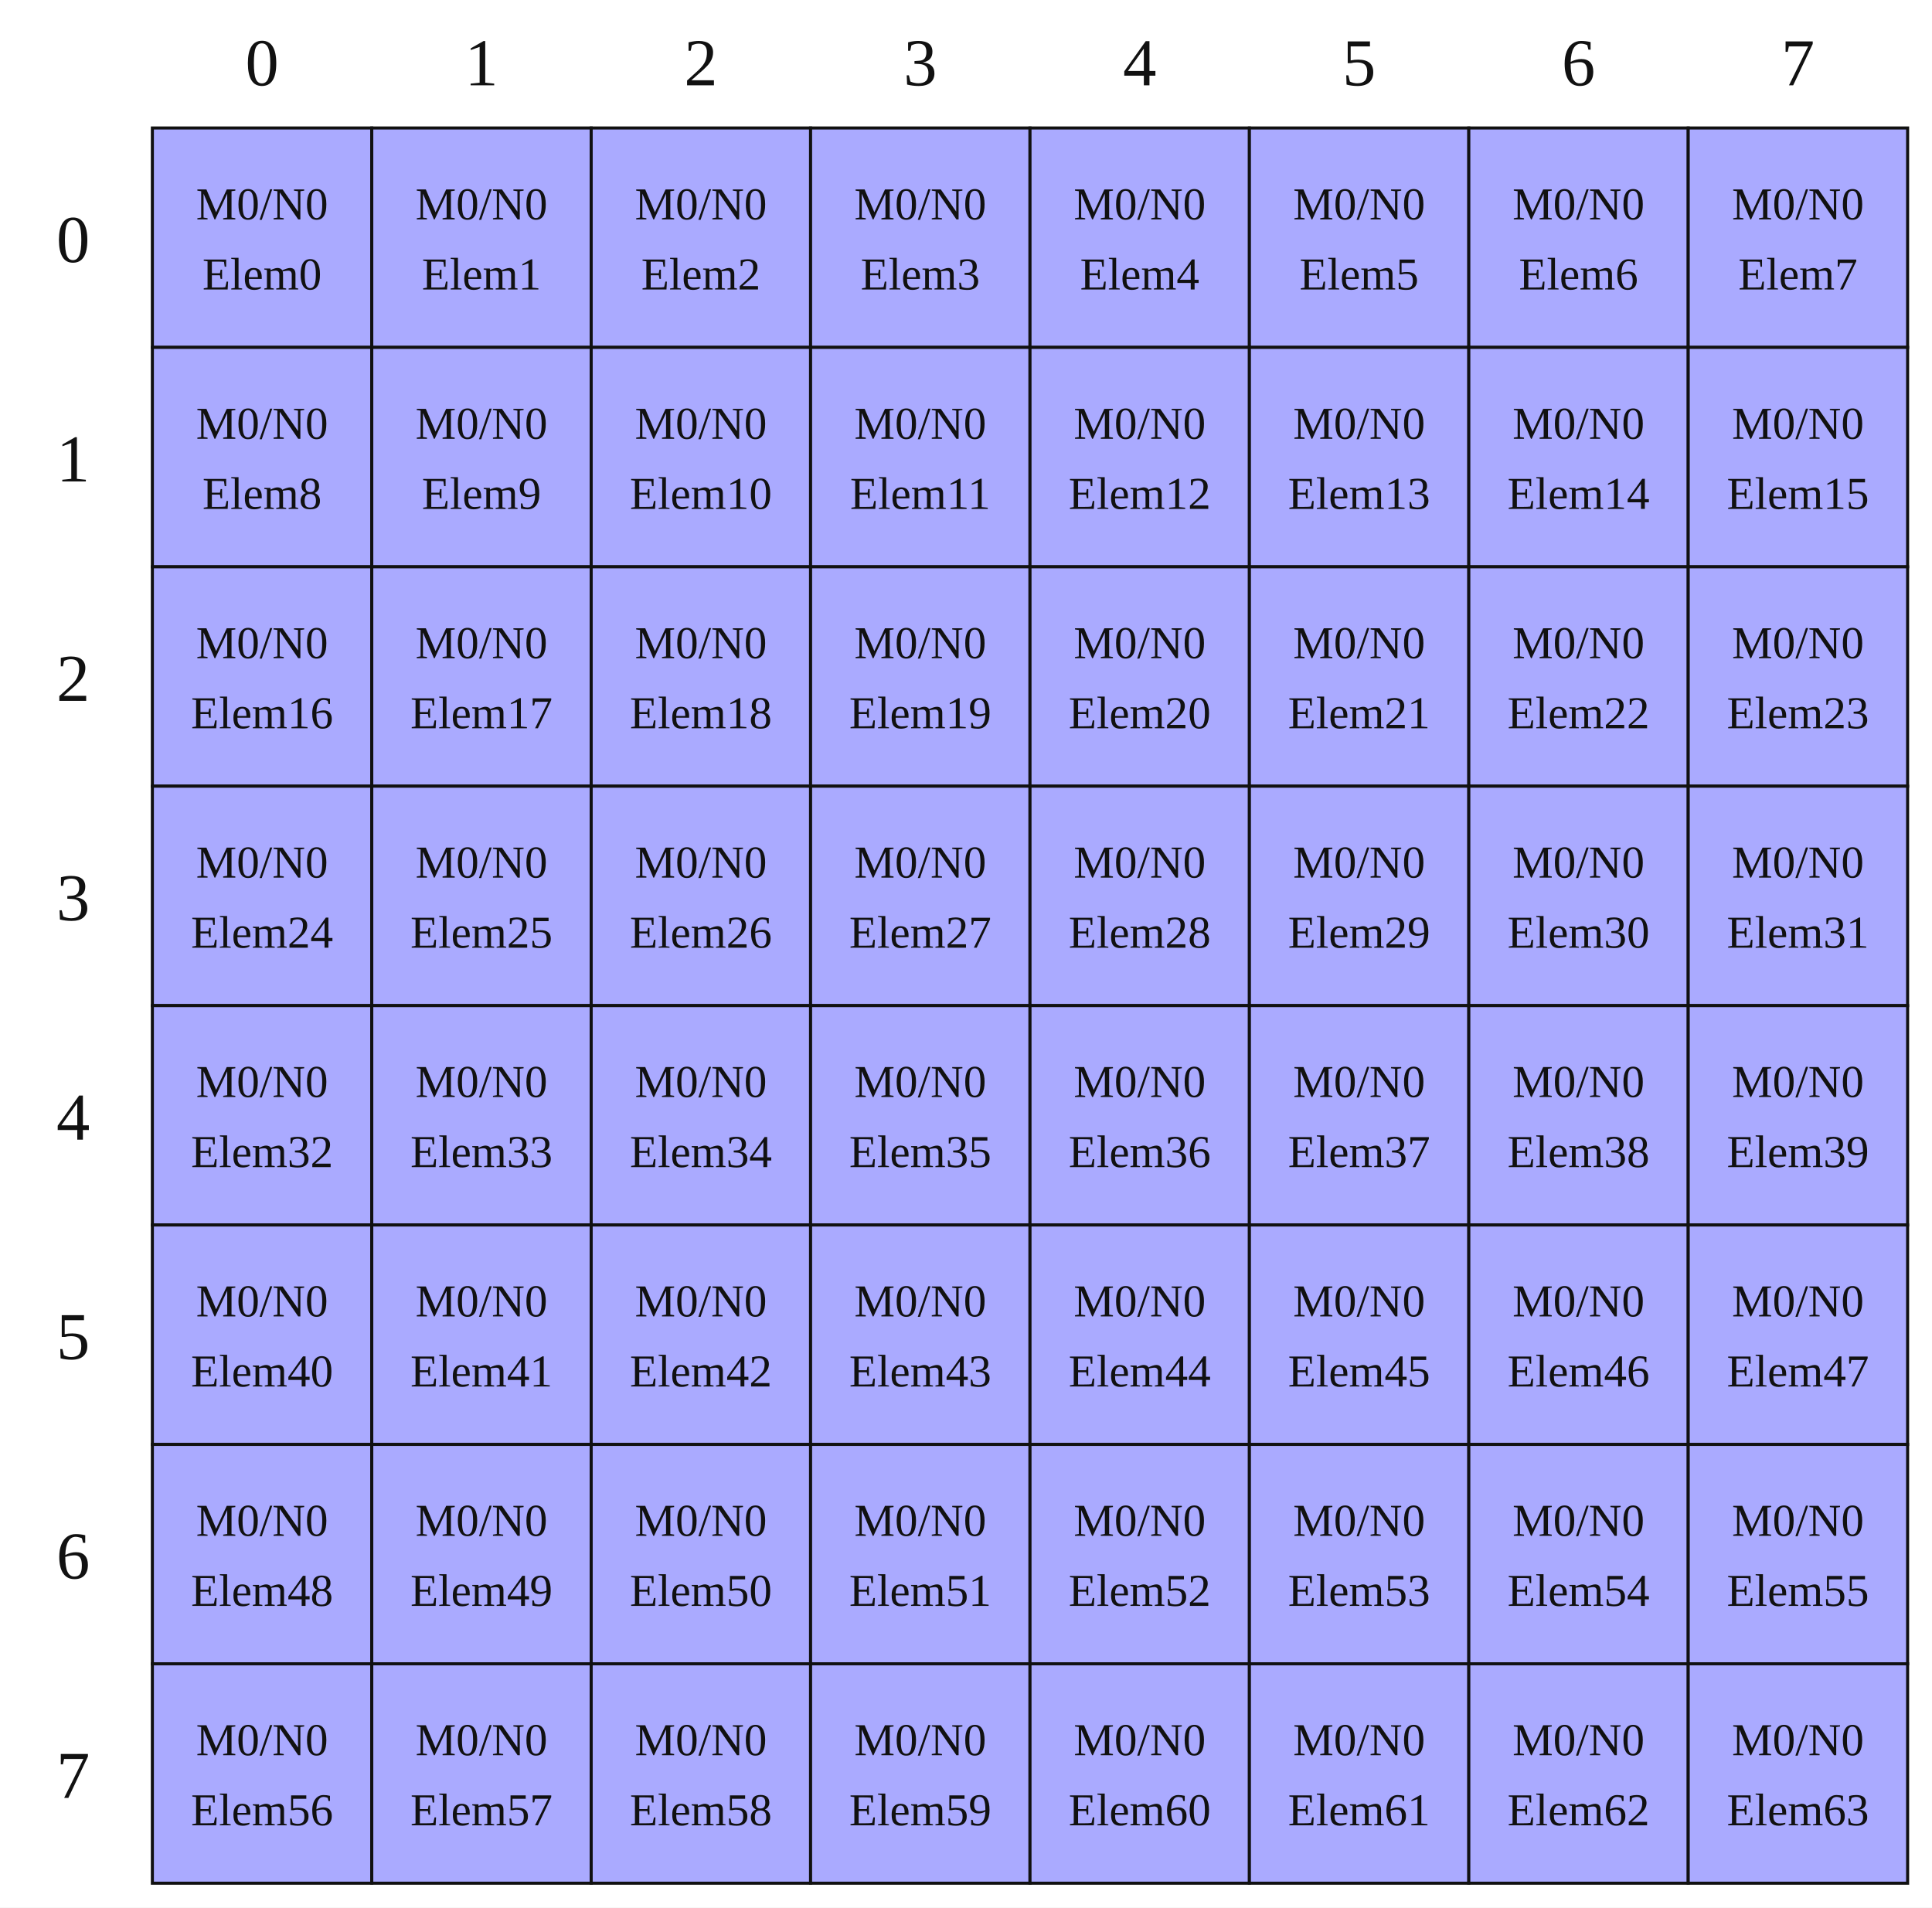
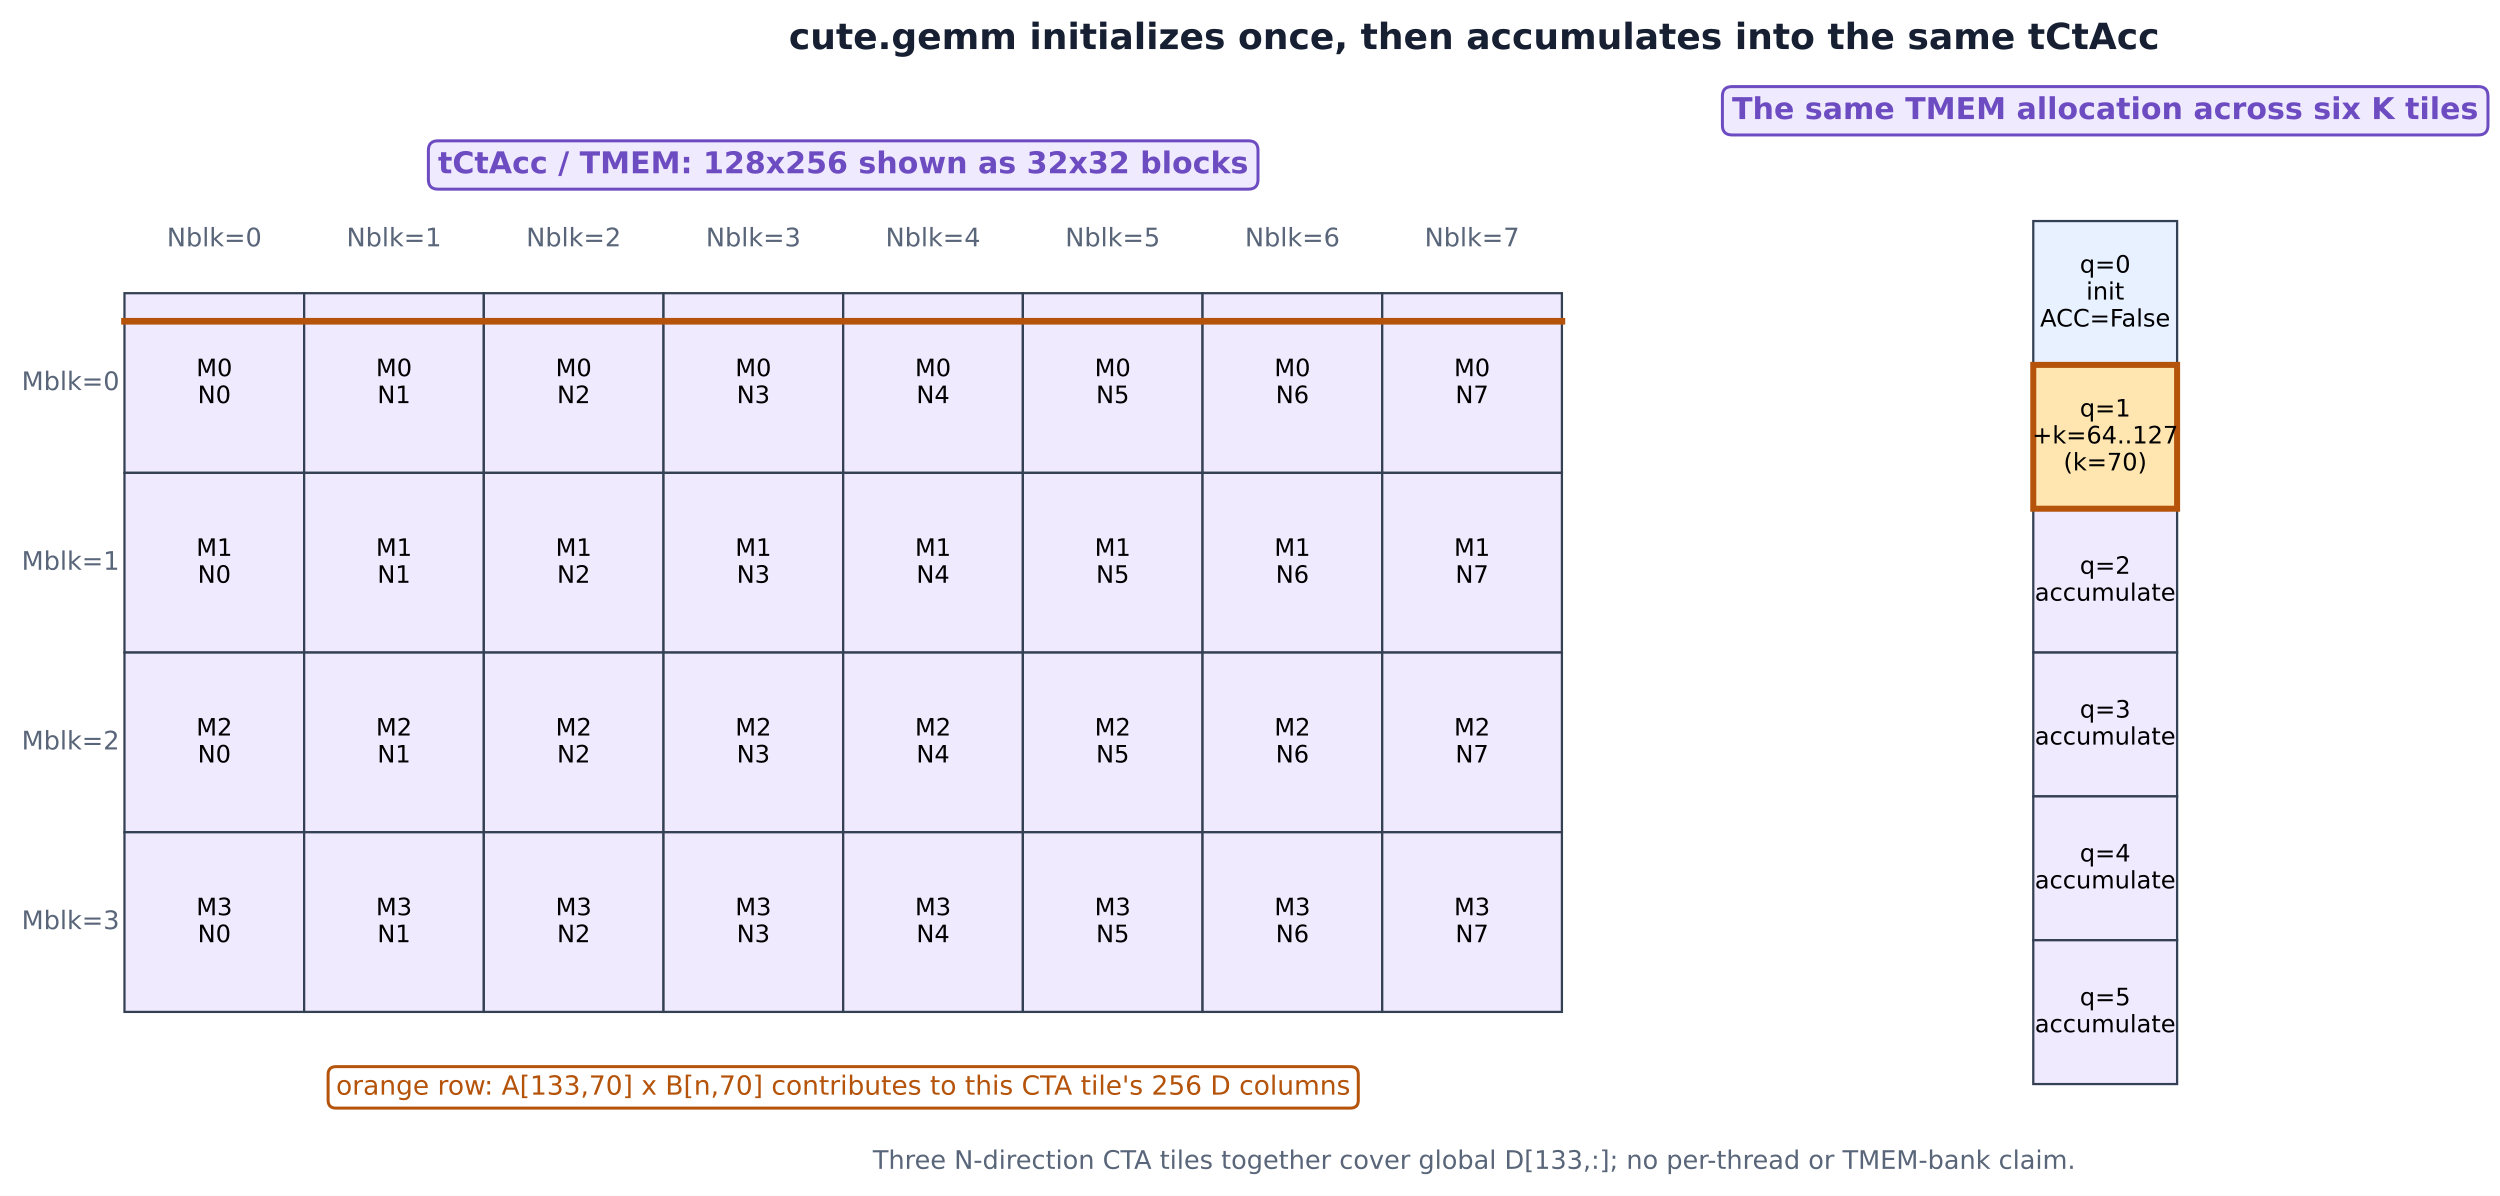
- <svg xmlns="http://www.w3.org/2000/svg" width="634" height="626" viewBox="0 0 634 626" role="img">
-   <style>
- text{font-family:'Times New Roman','Noto Serif CJK SC',serif;fill:#111111}
- .axis{font-size:22px}.cell{font-size:15px}
- </style>
-   <rect width="634" height="626" fill="#ffffff" />
-   <text x="86.0" y="28" class="axis" text-anchor="middle">0</text>
-   <text x="158.0" y="28" class="axis" text-anchor="middle">1</text>
-   <text x="230.0" y="28" class="axis" text-anchor="middle">2</text>
-   <text x="302.0" y="28" class="axis" text-anchor="middle">3</text>
-   <text x="374.0" y="28" class="axis" text-anchor="middle">4</text>
-   <text x="446.0" y="28" class="axis" text-anchor="middle">5</text>
-   <text x="518.0" y="28" class="axis" text-anchor="middle">6</text>
-   <text x="590.0" y="28" class="axis" text-anchor="middle">7</text>
-   <text x="24" y="86.0" class="axis" text-anchor="middle">0</text>
-   <text x="24" y="158.0" class="axis" text-anchor="middle">1</text>
-   <text x="24" y="230.0" class="axis" text-anchor="middle">2</text>
-   <text x="24" y="302.0" class="axis" text-anchor="middle">3</text>
-   <text x="24" y="374.0" class="axis" text-anchor="middle">4</text>
-   <text x="24" y="446.0" class="axis" text-anchor="middle">5</text>
-   <text x="24" y="518.0" class="axis" text-anchor="middle">6</text>
-   <text x="24" y="590.0" class="axis" text-anchor="middle">7</text>
-   <rect x="50" y="42" width="72" height="72" fill="#aaaaff" stroke="#111111" stroke-width="1" />
-   <text x="86.0" y="72" class="cell" text-anchor="middle">M0/N0</text>
-   <text x="86.0" y="95" class="cell" text-anchor="middle">Elem0</text>
-   <rect x="122" y="42" width="72" height="72" fill="#aaaaff" stroke="#111111" stroke-width="1" />
-   <text x="158.0" y="72" class="cell" text-anchor="middle">M0/N0</text>
-   <text x="158.0" y="95" class="cell" text-anchor="middle">Elem1</text>
-   <rect x="194" y="42" width="72" height="72" fill="#aaaaff" stroke="#111111" stroke-width="1" />
-   <text x="230.0" y="72" class="cell" text-anchor="middle">M0/N0</text>
-   <text x="230.0" y="95" class="cell" text-anchor="middle">Elem2</text>
-   <rect x="266" y="42" width="72" height="72" fill="#aaaaff" stroke="#111111" stroke-width="1" />
-   <text x="302.0" y="72" class="cell" text-anchor="middle">M0/N0</text>
-   <text x="302.0" y="95" class="cell" text-anchor="middle">Elem3</text>
-   <rect x="338" y="42" width="72" height="72" fill="#aaaaff" stroke="#111111" stroke-width="1" />
-   <text x="374.0" y="72" class="cell" text-anchor="middle">M0/N0</text>
-   <text x="374.0" y="95" class="cell" text-anchor="middle">Elem4</text>
-   <rect x="410" y="42" width="72" height="72" fill="#aaaaff" stroke="#111111" stroke-width="1" />
-   <text x="446.0" y="72" class="cell" text-anchor="middle">M0/N0</text>
-   <text x="446.0" y="95" class="cell" text-anchor="middle">Elem5</text>
-   <rect x="482" y="42" width="72" height="72" fill="#aaaaff" stroke="#111111" stroke-width="1" />
-   <text x="518.0" y="72" class="cell" text-anchor="middle">M0/N0</text>
-   <text x="518.0" y="95" class="cell" text-anchor="middle">Elem6</text>
-   <rect x="554" y="42" width="72" height="72" fill="#aaaaff" stroke="#111111" stroke-width="1" />
-   <text x="590.0" y="72" class="cell" text-anchor="middle">M0/N0</text>
-   <text x="590.0" y="95" class="cell" text-anchor="middle">Elem7</text>
-   <rect x="50" y="114" width="72" height="72" fill="#aaaaff" stroke="#111111" stroke-width="1" />
-   <text x="86.0" y="144" class="cell" text-anchor="middle">M0/N0</text>
-   <text x="86.0" y="167" class="cell" text-anchor="middle">Elem8</text>
-   <rect x="122" y="114" width="72" height="72" fill="#aaaaff" stroke="#111111" stroke-width="1" />
-   <text x="158.0" y="144" class="cell" text-anchor="middle">M0/N0</text>
-   <text x="158.0" y="167" class="cell" text-anchor="middle">Elem9</text>
-   <rect x="194" y="114" width="72" height="72" fill="#aaaaff" stroke="#111111" stroke-width="1" />
-   <text x="230.0" y="144" class="cell" text-anchor="middle">M0/N0</text>
-   <text x="230.0" y="167" class="cell" text-anchor="middle">Elem10</text>
-   <rect x="266" y="114" width="72" height="72" fill="#aaaaff" stroke="#111111" stroke-width="1" />
-   <text x="302.0" y="144" class="cell" text-anchor="middle">M0/N0</text>
-   <text x="302.0" y="167" class="cell" text-anchor="middle">Elem11</text>
-   <rect x="338" y="114" width="72" height="72" fill="#aaaaff" stroke="#111111" stroke-width="1" />
-   <text x="374.0" y="144" class="cell" text-anchor="middle">M0/N0</text>
-   <text x="374.0" y="167" class="cell" text-anchor="middle">Elem12</text>
-   <rect x="410" y="114" width="72" height="72" fill="#aaaaff" stroke="#111111" stroke-width="1" />
-   <text x="446.0" y="144" class="cell" text-anchor="middle">M0/N0</text>
-   <text x="446.0" y="167" class="cell" text-anchor="middle">Elem13</text>
-   <rect x="482" y="114" width="72" height="72" fill="#aaaaff" stroke="#111111" stroke-width="1" />
-   <text x="518.0" y="144" class="cell" text-anchor="middle">M0/N0</text>
-   <text x="518.0" y="167" class="cell" text-anchor="middle">Elem14</text>
-   <rect x="554" y="114" width="72" height="72" fill="#aaaaff" stroke="#111111" stroke-width="1" />
-   <text x="590.0" y="144" class="cell" text-anchor="middle">M0/N0</text>
-   <text x="590.0" y="167" class="cell" text-anchor="middle">Elem15</text>
-   <rect x="50" y="186" width="72" height="72" fill="#aaaaff" stroke="#111111" stroke-width="1" />
-   <text x="86.0" y="216" class="cell" text-anchor="middle">M0/N0</text>
-   <text x="86.0" y="239" class="cell" text-anchor="middle">Elem16</text>
-   <rect x="122" y="186" width="72" height="72" fill="#aaaaff" stroke="#111111" stroke-width="1" />
-   <text x="158.0" y="216" class="cell" text-anchor="middle">M0/N0</text>
-   <text x="158.0" y="239" class="cell" text-anchor="middle">Elem17</text>
-   <rect x="194" y="186" width="72" height="72" fill="#aaaaff" stroke="#111111" stroke-width="1" />
-   <text x="230.0" y="216" class="cell" text-anchor="middle">M0/N0</text>
-   <text x="230.0" y="239" class="cell" text-anchor="middle">Elem18</text>
-   <rect x="266" y="186" width="72" height="72" fill="#aaaaff" stroke="#111111" stroke-width="1" />
-   <text x="302.0" y="216" class="cell" text-anchor="middle">M0/N0</text>
-   <text x="302.0" y="239" class="cell" text-anchor="middle">Elem19</text>
-   <rect x="338" y="186" width="72" height="72" fill="#aaaaff" stroke="#111111" stroke-width="1" />
-   <text x="374.0" y="216" class="cell" text-anchor="middle">M0/N0</text>
-   <text x="374.0" y="239" class="cell" text-anchor="middle">Elem20</text>
-   <rect x="410" y="186" width="72" height="72" fill="#aaaaff" stroke="#111111" stroke-width="1" />
-   <text x="446.0" y="216" class="cell" text-anchor="middle">M0/N0</text>
-   <text x="446.0" y="239" class="cell" text-anchor="middle">Elem21</text>
-   <rect x="482" y="186" width="72" height="72" fill="#aaaaff" stroke="#111111" stroke-width="1" />
-   <text x="518.0" y="216" class="cell" text-anchor="middle">M0/N0</text>
-   <text x="518.0" y="239" class="cell" text-anchor="middle">Elem22</text>
-   <rect x="554" y="186" width="72" height="72" fill="#aaaaff" stroke="#111111" stroke-width="1" />
-   <text x="590.0" y="216" class="cell" text-anchor="middle">M0/N0</text>
-   <text x="590.0" y="239" class="cell" text-anchor="middle">Elem23</text>
-   <rect x="50" y="258" width="72" height="72" fill="#aaaaff" stroke="#111111" stroke-width="1" />
-   <text x="86.0" y="288" class="cell" text-anchor="middle">M0/N0</text>
-   <text x="86.0" y="311" class="cell" text-anchor="middle">Elem24</text>
-   <rect x="122" y="258" width="72" height="72" fill="#aaaaff" stroke="#111111" stroke-width="1" />
-   <text x="158.0" y="288" class="cell" text-anchor="middle">M0/N0</text>
-   <text x="158.0" y="311" class="cell" text-anchor="middle">Elem25</text>
-   <rect x="194" y="258" width="72" height="72" fill="#aaaaff" stroke="#111111" stroke-width="1" />
-   <text x="230.0" y="288" class="cell" text-anchor="middle">M0/N0</text>
-   <text x="230.0" y="311" class="cell" text-anchor="middle">Elem26</text>
-   <rect x="266" y="258" width="72" height="72" fill="#aaaaff" stroke="#111111" stroke-width="1" />
-   <text x="302.0" y="288" class="cell" text-anchor="middle">M0/N0</text>
-   <text x="302.0" y="311" class="cell" text-anchor="middle">Elem27</text>
-   <rect x="338" y="258" width="72" height="72" fill="#aaaaff" stroke="#111111" stroke-width="1" />
-   <text x="374.0" y="288" class="cell" text-anchor="middle">M0/N0</text>
-   <text x="374.0" y="311" class="cell" text-anchor="middle">Elem28</text>
-   <rect x="410" y="258" width="72" height="72" fill="#aaaaff" stroke="#111111" stroke-width="1" />
-   <text x="446.0" y="288" class="cell" text-anchor="middle">M0/N0</text>
-   <text x="446.0" y="311" class="cell" text-anchor="middle">Elem29</text>
-   <rect x="482" y="258" width="72" height="72" fill="#aaaaff" stroke="#111111" stroke-width="1" />
-   <text x="518.0" y="288" class="cell" text-anchor="middle">M0/N0</text>
-   <text x="518.0" y="311" class="cell" text-anchor="middle">Elem30</text>
-   <rect x="554" y="258" width="72" height="72" fill="#aaaaff" stroke="#111111" stroke-width="1" />
-   <text x="590.0" y="288" class="cell" text-anchor="middle">M0/N0</text>
-   <text x="590.0" y="311" class="cell" text-anchor="middle">Elem31</text>
-   <rect x="50" y="330" width="72" height="72" fill="#aaaaff" stroke="#111111" stroke-width="1" />
-   <text x="86.0" y="360" class="cell" text-anchor="middle">M0/N0</text>
-   <text x="86.0" y="383" class="cell" text-anchor="middle">Elem32</text>
-   <rect x="122" y="330" width="72" height="72" fill="#aaaaff" stroke="#111111" stroke-width="1" />
-   <text x="158.0" y="360" class="cell" text-anchor="middle">M0/N0</text>
-   <text x="158.0" y="383" class="cell" text-anchor="middle">Elem33</text>
-   <rect x="194" y="330" width="72" height="72" fill="#aaaaff" stroke="#111111" stroke-width="1" />
-   <text x="230.0" y="360" class="cell" text-anchor="middle">M0/N0</text>
-   <text x="230.0" y="383" class="cell" text-anchor="middle">Elem34</text>
-   <rect x="266" y="330" width="72" height="72" fill="#aaaaff" stroke="#111111" stroke-width="1" />
-   <text x="302.0" y="360" class="cell" text-anchor="middle">M0/N0</text>
-   <text x="302.0" y="383" class="cell" text-anchor="middle">Elem35</text>
-   <rect x="338" y="330" width="72" height="72" fill="#aaaaff" stroke="#111111" stroke-width="1" />
-   <text x="374.0" y="360" class="cell" text-anchor="middle">M0/N0</text>
-   <text x="374.0" y="383" class="cell" text-anchor="middle">Elem36</text>
-   <rect x="410" y="330" width="72" height="72" fill="#aaaaff" stroke="#111111" stroke-width="1" />
-   <text x="446.0" y="360" class="cell" text-anchor="middle">M0/N0</text>
-   <text x="446.0" y="383" class="cell" text-anchor="middle">Elem37</text>
-   <rect x="482" y="330" width="72" height="72" fill="#aaaaff" stroke="#111111" stroke-width="1" />
-   <text x="518.0" y="360" class="cell" text-anchor="middle">M0/N0</text>
-   <text x="518.0" y="383" class="cell" text-anchor="middle">Elem38</text>
-   <rect x="554" y="330" width="72" height="72" fill="#aaaaff" stroke="#111111" stroke-width="1" />
-   <text x="590.0" y="360" class="cell" text-anchor="middle">M0/N0</text>
-   <text x="590.0" y="383" class="cell" text-anchor="middle">Elem39</text>
-   <rect x="50" y="402" width="72" height="72" fill="#aaaaff" stroke="#111111" stroke-width="1" />
-   <text x="86.0" y="432" class="cell" text-anchor="middle">M0/N0</text>
-   <text x="86.0" y="455" class="cell" text-anchor="middle">Elem40</text>
-   <rect x="122" y="402" width="72" height="72" fill="#aaaaff" stroke="#111111" stroke-width="1" />
-   <text x="158.0" y="432" class="cell" text-anchor="middle">M0/N0</text>
-   <text x="158.0" y="455" class="cell" text-anchor="middle">Elem41</text>
-   <rect x="194" y="402" width="72" height="72" fill="#aaaaff" stroke="#111111" stroke-width="1" />
-   <text x="230.0" y="432" class="cell" text-anchor="middle">M0/N0</text>
-   <text x="230.0" y="455" class="cell" text-anchor="middle">Elem42</text>
-   <rect x="266" y="402" width="72" height="72" fill="#aaaaff" stroke="#111111" stroke-width="1" />
-   <text x="302.0" y="432" class="cell" text-anchor="middle">M0/N0</text>
-   <text x="302.0" y="455" class="cell" text-anchor="middle">Elem43</text>
-   <rect x="338" y="402" width="72" height="72" fill="#aaaaff" stroke="#111111" stroke-width="1" />
-   <text x="374.0" y="432" class="cell" text-anchor="middle">M0/N0</text>
-   <text x="374.0" y="455" class="cell" text-anchor="middle">Elem44</text>
-   <rect x="410" y="402" width="72" height="72" fill="#aaaaff" stroke="#111111" stroke-width="1" />
-   <text x="446.0" y="432" class="cell" text-anchor="middle">M0/N0</text>
-   <text x="446.0" y="455" class="cell" text-anchor="middle">Elem45</text>
-   <rect x="482" y="402" width="72" height="72" fill="#aaaaff" stroke="#111111" stroke-width="1" />
-   <text x="518.0" y="432" class="cell" text-anchor="middle">M0/N0</text>
-   <text x="518.0" y="455" class="cell" text-anchor="middle">Elem46</text>
-   <rect x="554" y="402" width="72" height="72" fill="#aaaaff" stroke="#111111" stroke-width="1" />
-   <text x="590.0" y="432" class="cell" text-anchor="middle">M0/N0</text>
-   <text x="590.0" y="455" class="cell" text-anchor="middle">Elem47</text>
-   <rect x="50" y="474" width="72" height="72" fill="#aaaaff" stroke="#111111" stroke-width="1" />
-   <text x="86.0" y="504" class="cell" text-anchor="middle">M0/N0</text>
-   <text x="86.0" y="527" class="cell" text-anchor="middle">Elem48</text>
-   <rect x="122" y="474" width="72" height="72" fill="#aaaaff" stroke="#111111" stroke-width="1" />
-   <text x="158.0" y="504" class="cell" text-anchor="middle">M0/N0</text>
-   <text x="158.0" y="527" class="cell" text-anchor="middle">Elem49</text>
-   <rect x="194" y="474" width="72" height="72" fill="#aaaaff" stroke="#111111" stroke-width="1" />
-   <text x="230.0" y="504" class="cell" text-anchor="middle">M0/N0</text>
-   <text x="230.0" y="527" class="cell" text-anchor="middle">Elem50</text>
-   <rect x="266" y="474" width="72" height="72" fill="#aaaaff" stroke="#111111" stroke-width="1" />
-   <text x="302.0" y="504" class="cell" text-anchor="middle">M0/N0</text>
-   <text x="302.0" y="527" class="cell" text-anchor="middle">Elem51</text>
-   <rect x="338" y="474" width="72" height="72" fill="#aaaaff" stroke="#111111" stroke-width="1" />
-   <text x="374.0" y="504" class="cell" text-anchor="middle">M0/N0</text>
-   <text x="374.0" y="527" class="cell" text-anchor="middle">Elem52</text>
-   <rect x="410" y="474" width="72" height="72" fill="#aaaaff" stroke="#111111" stroke-width="1" />
-   <text x="446.0" y="504" class="cell" text-anchor="middle">M0/N0</text>
-   <text x="446.0" y="527" class="cell" text-anchor="middle">Elem53</text>
-   <rect x="482" y="474" width="72" height="72" fill="#aaaaff" stroke="#111111" stroke-width="1" />
-   <text x="518.0" y="504" class="cell" text-anchor="middle">M0/N0</text>
-   <text x="518.0" y="527" class="cell" text-anchor="middle">Elem54</text>
-   <rect x="554" y="474" width="72" height="72" fill="#aaaaff" stroke="#111111" stroke-width="1" />
-   <text x="590.0" y="504" class="cell" text-anchor="middle">M0/N0</text>
-   <text x="590.0" y="527" class="cell" text-anchor="middle">Elem55</text>
-   <rect x="50" y="546" width="72" height="72" fill="#aaaaff" stroke="#111111" stroke-width="1" />
-   <text x="86.0" y="576" class="cell" text-anchor="middle">M0/N0</text>
-   <text x="86.0" y="599" class="cell" text-anchor="middle">Elem56</text>
-   <rect x="122" y="546" width="72" height="72" fill="#aaaaff" stroke="#111111" stroke-width="1" />
-   <text x="158.0" y="576" class="cell" text-anchor="middle">M0/N0</text>
-   <text x="158.0" y="599" class="cell" text-anchor="middle">Elem57</text>
-   <rect x="194" y="546" width="72" height="72" fill="#aaaaff" stroke="#111111" stroke-width="1" />
-   <text x="230.0" y="576" class="cell" text-anchor="middle">M0/N0</text>
-   <text x="230.0" y="599" class="cell" text-anchor="middle">Elem58</text>
-   <rect x="266" y="546" width="72" height="72" fill="#aaaaff" stroke="#111111" stroke-width="1" />
-   <text x="302.0" y="576" class="cell" text-anchor="middle">M0/N0</text>
-   <text x="302.0" y="599" class="cell" text-anchor="middle">Elem59</text>
-   <rect x="338" y="546" width="72" height="72" fill="#aaaaff" stroke="#111111" stroke-width="1" />
-   <text x="374.0" y="576" class="cell" text-anchor="middle">M0/N0</text>
-   <text x="374.0" y="599" class="cell" text-anchor="middle">Elem60</text>
-   <rect x="410" y="546" width="72" height="72" fill="#aaaaff" stroke="#111111" stroke-width="1" />
-   <text x="446.0" y="576" class="cell" text-anchor="middle">M0/N0</text>
-   <text x="446.0" y="599" class="cell" text-anchor="middle">Elem61</text>
-   <rect x="482" y="546" width="72" height="72" fill="#aaaaff" stroke="#111111" stroke-width="1" />
-   <text x="518.0" y="576" class="cell" text-anchor="middle">M0/N0</text>
-   <text x="518.0" y="599" class="cell" text-anchor="middle">Elem62</text>
-   <rect x="554" y="546" width="72" height="72" fill="#aaaaff" stroke="#111111" stroke-width="1" />
-   <text x="590.0" y="576" class="cell" text-anchor="middle">M0/N0</text>
-   <text x="590.0" y="599" class="cell" text-anchor="middle">Elem63</text>
+ <svg xmlns="http://www.w3.org/2000/svg" width="831.506pt" height="397.728pt" viewBox="0 0 831.506 397.728" version="1.1">
+   <defs>
+     <style type="text/css">*{stroke-linejoin: round; stroke-linecap: butt}</style>
+   </defs>
+   <g id="figure_1">
+     <g id="patch_1">
+       <path d="M 0 397.728 L 831.506 397.728 L 831.506 -0 L 0 -0 z " style="fill: #ffffff" />
+     </g>
+     <g id="axes_1">
+       <g id="patch_2">
+         <path d="M 41.401 97.516 L 101.163 97.516 L 101.163 157.278 L 41.401 157.278 z " clip-path="url(#pebbebebc5d)" style="fill: #f0eaff; stroke: #344054; stroke-width: 0.75; stroke-linejoin: miter" />
+       </g>
+       <g id="patch_3">
+         <path d="M 101.163 97.516 L 160.924 97.516 L 160.924 157.278 L 101.163 157.278 z " clip-path="url(#pebbebebc5d)" style="fill: #f0eaff; stroke: #344054; stroke-width: 0.75; stroke-linejoin: miter" />
+       </g>
+       <g id="patch_4">
+         <path d="M 160.924 97.516 L 220.686 97.516 L 220.686 157.278 L 160.924 157.278 z " clip-path="url(#pebbebebc5d)" style="fill: #f0eaff; stroke: #344054; stroke-width: 0.75; stroke-linejoin: miter" />
+       </g>
+       <g id="patch_5">
+         <path d="M 220.686 97.516 L 280.448 97.516 L 280.448 157.278 L 220.686 157.278 z " clip-path="url(#pebbebebc5d)" style="fill: #f0eaff; stroke: #344054; stroke-width: 0.75; stroke-linejoin: miter" />
+       </g>
+       <g id="patch_6">
+         <path d="M 280.448 97.516 L 340.21 97.516 L 340.21 157.278 L 280.448 157.278 z " clip-path="url(#pebbebebc5d)" style="fill: #f0eaff; stroke: #344054; stroke-width: 0.75; stroke-linejoin: miter" />
+       </g>
+       <g id="patch_7">
+         <path d="M 340.21 97.516 L 399.972 97.516 L 399.972 157.278 L 340.21 157.278 z " clip-path="url(#pebbebebc5d)" style="fill: #f0eaff; stroke: #344054; stroke-width: 0.75; stroke-linejoin: miter" />
+       </g>
+       <g id="patch_8">
+         <path d="M 399.972 97.516 L 459.733 97.516 L 459.733 157.278 L 399.972 157.278 z " clip-path="url(#pebbebebc5d)" style="fill: #f0eaff; stroke: #344054; stroke-width: 0.75; stroke-linejoin: miter" />
+       </g>
+       <g id="patch_9">
+         <path d="M 459.733 97.516 L 519.495 97.516 L 519.495 157.278 L 459.733 157.278 z " clip-path="url(#pebbebebc5d)" style="fill: #f0eaff; stroke: #344054; stroke-width: 0.75; stroke-linejoin: miter" />
+       </g>
+       <g id="patch_10">
+         <path d="M 41.401 157.278 L 101.163 157.278 L 101.163 217.04 L 41.401 217.04 z " clip-path="url(#pebbebebc5d)" style="fill: #f0eaff; stroke: #344054; stroke-width: 0.75; stroke-linejoin: miter" />
+       </g>
+       <g id="patch_11">
+         <path d="M 101.163 157.278 L 160.924 157.278 L 160.924 217.04 L 101.163 217.04 z " clip-path="url(#pebbebebc5d)" style="fill: #f0eaff; stroke: #344054; stroke-width: 0.75; stroke-linejoin: miter" />
+       </g>
+       <g id="patch_12">
+         <path d="M 160.924 157.278 L 220.686 157.278 L 220.686 217.04 L 160.924 217.04 z " clip-path="url(#pebbebebc5d)" style="fill: #f0eaff; stroke: #344054; stroke-width: 0.75; stroke-linejoin: miter" />
+       </g>
+       <g id="patch_13">
+         <path d="M 220.686 157.278 L 280.448 157.278 L 280.448 217.04 L 220.686 217.04 z " clip-path="url(#pebbebebc5d)" style="fill: #f0eaff; stroke: #344054; stroke-width: 0.75; stroke-linejoin: miter" />
+       </g>
+       <g id="patch_14">
+         <path d="M 280.448 157.278 L 340.21 157.278 L 340.21 217.04 L 280.448 217.04 z " clip-path="url(#pebbebebc5d)" style="fill: #f0eaff; stroke: #344054; stroke-width: 0.75; stroke-linejoin: miter" />
+       </g>
+       <g id="patch_15">
+         <path d="M 340.21 157.278 L 399.972 157.278 L 399.972 217.04 L 340.21 217.04 z " clip-path="url(#pebbebebc5d)" style="fill: #f0eaff; stroke: #344054; stroke-width: 0.75; stroke-linejoin: miter" />
+       </g>
+       <g id="patch_16">
+         <path d="M 399.972 157.278 L 459.733 157.278 L 459.733 217.04 L 399.972 217.04 z " clip-path="url(#pebbebebc5d)" style="fill: #f0eaff; stroke: #344054; stroke-width: 0.75; stroke-linejoin: miter" />
+       </g>
+       <g id="patch_17">
+         <path d="M 459.733 157.278 L 519.495 157.278 L 519.495 217.04 L 459.733 217.04 z " clip-path="url(#pebbebebc5d)" style="fill: #f0eaff; stroke: #344054; stroke-width: 0.75; stroke-linejoin: miter" />
+       </g>
+       <g id="patch_18">
+         <path d="M 41.401 217.04 L 101.163 217.04 L 101.163 276.802 L 41.401 276.802 z " clip-path="url(#pebbebebc5d)" style="fill: #f0eaff; stroke: #344054; stroke-width: 0.75; stroke-linejoin: miter" />
+       </g>
+       <g id="patch_19">
+         <path d="M 101.163 217.04 L 160.924 217.04 L 160.924 276.802 L 101.163 276.802 z " clip-path="url(#pebbebebc5d)" style="fill: #f0eaff; stroke: #344054; stroke-width: 0.75; stroke-linejoin: miter" />
+       </g>
+       <g id="patch_20">
+         <path d="M 160.924 217.04 L 220.686 217.04 L 220.686 276.802 L 160.924 276.802 z " clip-path="url(#pebbebebc5d)" style="fill: #f0eaff; stroke: #344054; stroke-width: 0.75; stroke-linejoin: miter" />
+       </g>
+       <g id="patch_21">
+         <path d="M 220.686 217.04 L 280.448 217.04 L 280.448 276.802 L 220.686 276.802 z " clip-path="url(#pebbebebc5d)" style="fill: #f0eaff; stroke: #344054; stroke-width: 0.75; stroke-linejoin: miter" />
+       </g>
+       <g id="patch_22">
+         <path d="M 280.448 217.04 L 340.21 217.04 L 340.21 276.802 L 280.448 276.802 z " clip-path="url(#pebbebebc5d)" style="fill: #f0eaff; stroke: #344054; stroke-width: 0.75; stroke-linejoin: miter" />
+       </g>
+       <g id="patch_23">
+         <path d="M 340.21 217.04 L 399.972 217.04 L 399.972 276.802 L 340.21 276.802 z " clip-path="url(#pebbebebc5d)" style="fill: #f0eaff; stroke: #344054; stroke-width: 0.75; stroke-linejoin: miter" />
+       </g>
+       <g id="patch_24">
+         <path d="M 399.972 217.04 L 459.733 217.04 L 459.733 276.802 L 399.972 276.802 z " clip-path="url(#pebbebebc5d)" style="fill: #f0eaff; stroke: #344054; stroke-width: 0.75; stroke-linejoin: miter" />
+       </g>
+       <g id="patch_25">
+         <path d="M 459.733 217.04 L 519.495 217.04 L 519.495 276.802 L 459.733 276.802 z " clip-path="url(#pebbebebc5d)" style="fill: #f0eaff; stroke: #344054; stroke-width: 0.75; stroke-linejoin: miter" />
+       </g>
+       <g id="patch_26">
+         <path d="M 41.401 276.802 L 101.163 276.802 L 101.163 336.564 L 41.401 336.564 z " clip-path="url(#pebbebebc5d)" style="fill: #f0eaff; stroke: #344054; stroke-width: 0.75; stroke-linejoin: miter" />
+       </g>
+       <g id="patch_27">
+         <path d="M 101.163 276.802 L 160.924 276.802 L 160.924 336.564 L 101.163 336.564 z " clip-path="url(#pebbebebc5d)" style="fill: #f0eaff; stroke: #344054; stroke-width: 0.75; stroke-linejoin: miter" />
+       </g>
+       <g id="patch_28">
+         <path d="M 160.924 276.802 L 220.686 276.802 L 220.686 336.564 L 160.924 336.564 z " clip-path="url(#pebbebebc5d)" style="fill: #f0eaff; stroke: #344054; stroke-width: 0.75; stroke-linejoin: miter" />
+       </g>
+       <g id="patch_29">
+         <path d="M 220.686 276.802 L 280.448 276.802 L 280.448 336.564 L 220.686 336.564 z " clip-path="url(#pebbebebc5d)" style="fill: #f0eaff; stroke: #344054; stroke-width: 0.75; stroke-linejoin: miter" />
+       </g>
+       <g id="patch_30">
+         <path d="M 280.448 276.802 L 340.21 276.802 L 340.21 336.564 L 280.448 336.564 z " clip-path="url(#pebbebebc5d)" style="fill: #f0eaff; stroke: #344054; stroke-width: 0.75; stroke-linejoin: miter" />
+       </g>
+       <g id="patch_31">
+         <path d="M 340.21 276.802 L 399.972 276.802 L 399.972 336.564 L 340.21 336.564 z " clip-path="url(#pebbebebc5d)" style="fill: #f0eaff; stroke: #344054; stroke-width: 0.75; stroke-linejoin: miter" />
+       </g>
+       <g id="patch_32">
+         <path d="M 399.972 276.802 L 459.733 276.802 L 459.733 336.564 L 399.972 336.564 z " clip-path="url(#pebbebebc5d)" style="fill: #f0eaff; stroke: #344054; stroke-width: 0.75; stroke-linejoin: miter" />
+       </g>
+       <g id="patch_33">
+         <path d="M 459.733 276.802 L 519.495 276.802 L 519.495 336.564 L 459.733 336.564 z " clip-path="url(#pebbebebc5d)" style="fill: #f0eaff; stroke: #344054; stroke-width: 0.75; stroke-linejoin: miter" />
+       </g>
+       <g id="text_1">
+         <g id="patch_34">
+           <path d="M 111.769 368.562 L 449.128 368.562 Q 451.768 368.562 451.768 365.922 L 451.768 357.405 Q 451.768 354.765 449.128 354.765 L 111.769 354.765 Q 109.129 354.765 109.129 357.405 L 109.129 365.922 Q 109.129 368.562 111.769 368.562 z " style="fill: #ffffff; stroke: #b45309; stroke-linejoin: miter" />
+         </g>
+         <text style="font-size: 8.8px; font-family: 'DejaVu Sans'; text-anchor: middle; fill: #b45309" x="280.448" y="364.092" transform="rotate(-0 280.448 364.0919)">orange row: A[133,70] x B[n,70] contributes to this CTA tile's 256 D columns</text>
+       </g>
+       <g id="text_2">
+         <g id="patch_35">
+           <path d="M 145.682 62.915 L 415.214 62.915 Q 418.414 62.915 418.414 59.715 L 418.414 50.037 Q 418.414 46.837 415.214 46.837 L 145.682 46.837 Q 142.482 46.837 142.482 50.037 L 142.482 59.715 Q 142.482 62.915 145.682 62.915 z " style="fill: #f0eaff; stroke: #6d4cc2; stroke-linejoin: miter" />
+         </g>
+         <text style="font-weight: 700; font-size: 10px; font-family: 'DejaVu Sans'; text-anchor: middle; fill: #6d4cc2" x="280.448" y="57.635" transform="rotate(-0 280.448 57.63546)">tCtAcc / TMEM: 128x256 shown as 32x32 blocks</text>
+       </g>
+       <g id="text_3">
+         <text style="font-size: 8px; font-family: 'DejaVu Sans'" transform="translate(65.28539 125.1256)">M0</text>
+         <text style="font-size: 8px; font-family: 'DejaVu Sans'" transform="translate(65.74414 134.0839)">N0</text>
+       </g>
+       <g id="text_4">
+         <text style="font-size: 8px; font-family: 'DejaVu Sans'" transform="translate(125.0472 125.1256)">M0</text>
+         <text style="font-size: 8px; font-family: 'DejaVu Sans'" transform="translate(125.506 134.0839)">N1</text>
+       </g>
+       <g id="text_5">
+         <text style="font-size: 8px; font-family: 'DejaVu Sans'" transform="translate(184.809 125.1256)">M0</text>
+         <text style="font-size: 8px; font-family: 'DejaVu Sans'" transform="translate(185.2678 134.0839)">N2</text>
+       </g>
+       <g id="text_6">
+         <text style="font-size: 8px; font-family: 'DejaVu Sans'" transform="translate(244.5708 125.1256)">M0</text>
+         <text style="font-size: 8px; font-family: 'DejaVu Sans'" transform="translate(245.0296 134.0839)">N3</text>
+       </g>
+       <g id="text_7">
+         <text style="font-size: 8px; font-family: 'DejaVu Sans'" transform="translate(304.3327 125.1256)">M0</text>
+         <text style="font-size: 8px; font-family: 'DejaVu Sans'" transform="translate(304.7914 134.0839)">N4</text>
+       </g>
+       <g id="text_8">
+         <text style="font-size: 8px; font-family: 'DejaVu Sans'" transform="translate(364.0945 125.1256)">M0</text>
+         <text style="font-size: 8px; font-family: 'DejaVu Sans'" transform="translate(364.5532 134.0839)">N5</text>
+       </g>
+       <g id="text_9">
+         <text style="font-size: 8px; font-family: 'DejaVu Sans'" transform="translate(423.8563 125.1256)">M0</text>
+         <text style="font-size: 8px; font-family: 'DejaVu Sans'" transform="translate(424.3151 134.0839)">N6</text>
+       </g>
+       <g id="text_10">
+         <text style="font-size: 8px; font-family: 'DejaVu Sans'" transform="translate(483.6181 125.1256)">M0</text>
+         <text style="font-size: 8px; font-family: 'DejaVu Sans'" transform="translate(484.0769 134.0839)">N7</text>
+       </g>
+       <g id="text_11">
+         <text style="font-size: 8px; font-family: 'DejaVu Sans'" transform="translate(65.28539 184.8875)">M1</text>
+         <text style="font-size: 8px; font-family: 'DejaVu Sans'" transform="translate(65.74414 193.8457)">N0</text>
+       </g>
+       <g id="text_12">
+         <text style="font-size: 8px; font-family: 'DejaVu Sans'" transform="translate(125.0472 184.8875)">M1</text>
+         <text style="font-size: 8px; font-family: 'DejaVu Sans'" transform="translate(125.506 193.8457)">N1</text>
+       </g>
+       <g id="text_13">
+         <text style="font-size: 8px; font-family: 'DejaVu Sans'" transform="translate(184.809 184.8875)">M1</text>
+         <text style="font-size: 8px; font-family: 'DejaVu Sans'" transform="translate(185.2678 193.8457)">N2</text>
+       </g>
+       <g id="text_14">
+         <text style="font-size: 8px; font-family: 'DejaVu Sans'" transform="translate(244.5708 184.8875)">M1</text>
+         <text style="font-size: 8px; font-family: 'DejaVu Sans'" transform="translate(245.0296 193.8457)">N3</text>
+       </g>
+       <g id="text_15">
+         <text style="font-size: 8px; font-family: 'DejaVu Sans'" transform="translate(304.3327 184.8875)">M1</text>
+         <text style="font-size: 8px; font-family: 'DejaVu Sans'" transform="translate(304.7914 193.8457)">N4</text>
+       </g>
+       <g id="text_16">
+         <text style="font-size: 8px; font-family: 'DejaVu Sans'" transform="translate(364.0945 184.8875)">M1</text>
+         <text style="font-size: 8px; font-family: 'DejaVu Sans'" transform="translate(364.5532 193.8457)">N5</text>
+       </g>
+       <g id="text_17">
+         <text style="font-size: 8px; font-family: 'DejaVu Sans'" transform="translate(423.8563 184.8875)">M1</text>
+         <text style="font-size: 8px; font-family: 'DejaVu Sans'" transform="translate(424.3151 193.8457)">N6</text>
+       </g>
+       <g id="text_18">
+         <text style="font-size: 8px; font-family: 'DejaVu Sans'" transform="translate(483.6181 184.8875)">M1</text>
+         <text style="font-size: 8px; font-family: 'DejaVu Sans'" transform="translate(484.0769 193.8457)">N7</text>
+       </g>
+       <g id="text_19">
+         <text style="font-size: 8px; font-family: 'DejaVu Sans'" transform="translate(65.28539 244.6493)">M2</text>
+         <text style="font-size: 8px; font-family: 'DejaVu Sans'" transform="translate(65.74414 253.6075)">N0</text>
+       </g>
+       <g id="text_20">
+         <text style="font-size: 8px; font-family: 'DejaVu Sans'" transform="translate(125.0472 244.6493)">M2</text>
+         <text style="font-size: 8px; font-family: 'DejaVu Sans'" transform="translate(125.506 253.6075)">N1</text>
+       </g>
+       <g id="text_21">
+         <text style="font-size: 8px; font-family: 'DejaVu Sans'" transform="translate(184.809 244.6493)">M2</text>
+         <text style="font-size: 8px; font-family: 'DejaVu Sans'" transform="translate(185.2678 253.6075)">N2</text>
+       </g>
+       <g id="text_22">
+         <text style="font-size: 8px; font-family: 'DejaVu Sans'" transform="translate(244.5708 244.6493)">M2</text>
+         <text style="font-size: 8px; font-family: 'DejaVu Sans'" transform="translate(245.0296 253.6075)">N3</text>
+       </g>
+       <g id="text_23">
+         <text style="font-size: 8px; font-family: 'DejaVu Sans'" transform="translate(304.3327 244.6493)">M2</text>
+         <text style="font-size: 8px; font-family: 'DejaVu Sans'" transform="translate(304.7914 253.6075)">N4</text>
+       </g>
+       <g id="text_24">
+         <text style="font-size: 8px; font-family: 'DejaVu Sans'" transform="translate(364.0945 244.6493)">M2</text>
+         <text style="font-size: 8px; font-family: 'DejaVu Sans'" transform="translate(364.5532 253.6075)">N5</text>
+       </g>
+       <g id="text_25">
+         <text style="font-size: 8px; font-family: 'DejaVu Sans'" transform="translate(423.8563 244.6493)">M2</text>
+         <text style="font-size: 8px; font-family: 'DejaVu Sans'" transform="translate(424.3151 253.6075)">N6</text>
+       </g>
+       <g id="text_26">
+         <text style="font-size: 8px; font-family: 'DejaVu Sans'" transform="translate(483.6181 244.6493)">M2</text>
+         <text style="font-size: 8px; font-family: 'DejaVu Sans'" transform="translate(484.0769 253.6075)">N7</text>
+       </g>
+       <g id="text_27">
+         <text style="font-size: 8px; font-family: 'DejaVu Sans'" transform="translate(65.28539 304.4111)">M3</text>
+         <text style="font-size: 8px; font-family: 'DejaVu Sans'" transform="translate(65.74414 313.3694)">N0</text>
+       </g>
+       <g id="text_28">
+         <text style="font-size: 8px; font-family: 'DejaVu Sans'" transform="translate(125.0472 304.4111)">M3</text>
+         <text style="font-size: 8px; font-family: 'DejaVu Sans'" transform="translate(125.506 313.3694)">N1</text>
+       </g>
+       <g id="text_29">
+         <text style="font-size: 8px; font-family: 'DejaVu Sans'" transform="translate(184.809 304.4111)">M3</text>
+         <text style="font-size: 8px; font-family: 'DejaVu Sans'" transform="translate(185.2678 313.3694)">N2</text>
+       </g>
+       <g id="text_30">
+         <text style="font-size: 8px; font-family: 'DejaVu Sans'" transform="translate(244.5708 304.4111)">M3</text>
+         <text style="font-size: 8px; font-family: 'DejaVu Sans'" transform="translate(245.0296 313.3694)">N3</text>
+       </g>
+       <g id="text_31">
+         <text style="font-size: 8px; font-family: 'DejaVu Sans'" transform="translate(304.3327 304.4111)">M3</text>
+         <text style="font-size: 8px; font-family: 'DejaVu Sans'" transform="translate(304.7914 313.3694)">N4</text>
+       </g>
+       <g id="text_32">
+         <text style="font-size: 8px; font-family: 'DejaVu Sans'" transform="translate(364.0945 304.4111)">M3</text>
+         <text style="font-size: 8px; font-family: 'DejaVu Sans'" transform="translate(364.5532 313.3694)">N5</text>
+       </g>
+       <g id="text_33">
+         <text style="font-size: 8px; font-family: 'DejaVu Sans'" transform="translate(423.8563 304.4111)">M3</text>
+         <text style="font-size: 8px; font-family: 'DejaVu Sans'" transform="translate(424.3151 313.3694)">N6</text>
+       </g>
+       <g id="text_34">
+         <text style="font-size: 8px; font-family: 'DejaVu Sans'" transform="translate(483.6181 304.4111)">M3</text>
+         <text style="font-size: 8px; font-family: 'DejaVu Sans'" transform="translate(484.0769 313.3694)">N7</text>
+       </g>
+       <g id="text_35">
+         <text style="font-size: 8.5px; font-family: 'DejaVu Sans'; text-anchor: middle; fill: #596579" x="23.472" y="129.743" transform="rotate(-0 23.47219 129.7427)">Mblk=0</text>
+       </g>
+       <g id="text_36">
+         <text style="font-size: 8.5px; font-family: 'DejaVu Sans'; text-anchor: middle; fill: #596579" x="23.472" y="189.505" transform="rotate(-0 23.47219 189.5046)">Mblk=1</text>
+       </g>
+       <g id="text_37">
+         <text style="font-size: 8.5px; font-family: 'DejaVu Sans'; text-anchor: middle; fill: #596579" x="23.472" y="249.266" transform="rotate(-0 23.47219 249.2664)">Mblk=2</text>
+       </g>
+       <g id="text_38">
+         <text style="font-size: 8.5px; font-family: 'DejaVu Sans'; text-anchor: middle; fill: #596579" x="23.472" y="309.028" transform="rotate(-0 23.47219 309.0282)">Mblk=3</text>
+       </g>
+       <g id="text_39">
+         <text style="font-size: 8.5px; font-family: 'DejaVu Sans'; text-anchor: middle; fill: #596579" x="71.282" y="81.933" transform="rotate(-0 71.28164 81.93329)">Nblk=0</text>
+       </g>
+       <g id="text_40">
+         <text style="font-size: 8.5px; font-family: 'DejaVu Sans'; text-anchor: middle; fill: #596579" x="131.043" y="81.933" transform="rotate(-0 131.0435 81.93329)">Nblk=1</text>
+       </g>
+       <g id="text_41">
+         <text style="font-size: 8.5px; font-family: 'DejaVu Sans'; text-anchor: middle; fill: #596579" x="190.805" y="81.933" transform="rotate(-0 190.8053 81.93329)">Nblk=2</text>
+       </g>
+       <g id="text_42">
+         <text style="font-size: 8.5px; font-family: 'DejaVu Sans'; text-anchor: middle; fill: #596579" x="250.567" y="81.933" transform="rotate(-0 250.5671 81.93329)">Nblk=3</text>
+       </g>
+       <g id="text_43">
+         <text style="font-size: 8.5px; font-family: 'DejaVu Sans'; text-anchor: middle; fill: #596579" x="310.329" y="81.933" transform="rotate(-0 310.3289 81.93329)">Nblk=4</text>
+       </g>
+       <g id="text_44">
+         <text style="font-size: 8.5px; font-family: 'DejaVu Sans'; text-anchor: middle; fill: #596579" x="370.091" y="81.933" transform="rotate(-0 370.0907 81.93329)">Nblk=5</text>
+       </g>
+       <g id="text_45">
+         <text style="font-size: 8.5px; font-family: 'DejaVu Sans'; text-anchor: middle; fill: #596579" x="429.853" y="81.933" transform="rotate(-0 429.8526 81.93329)">Nblk=6</text>
+       </g>
+       <g id="text_46">
+         <text style="font-size: 8.5px; font-family: 'DejaVu Sans'; text-anchor: middle; fill: #596579" x="489.614" y="81.933" transform="rotate(-0 489.6144 81.93329)">Nblk=7</text>
+       </g>
+       <g id="line2d_1">
+         <path d="M 41.401 106.854 L 519.495 106.854 " clip-path="url(#pebbebebc5d)" style="fill: none; stroke: #b45309; stroke-width: 2.2; stroke-linecap: square" />
+       </g>
+     </g>
+     <g id="axes_2">
+       <g id="patch_36">
+         <path d="M 676.272 73.52 L 724.112 73.52 L 724.112 121.36 L 676.272 121.36 z " clip-path="url(#pada247000d)" style="fill: #e8f1ff; stroke: #344054; stroke-width: 0.75; stroke-linejoin: miter" />
+       </g>
+       <g id="patch_37">
+         <path d="M 676.272 121.36 L 724.112 121.36 L 724.112 169.2 L 676.272 169.2 z " clip-path="url(#pada247000d)" style="fill: #f0eaff; stroke: #344054; stroke-width: 0.75; stroke-linejoin: miter" />
+       </g>
+       <g id="patch_38">
+         <path d="M 676.272 169.2 L 724.112 169.2 L 724.112 217.04 L 676.272 217.04 z " clip-path="url(#pada247000d)" style="fill: #f0eaff; stroke: #344054; stroke-width: 0.75; stroke-linejoin: miter" />
+       </g>
+       <g id="patch_39">
+         <path d="M 676.272 217.04 L 724.112 217.04 L 724.112 264.88 L 676.272 264.88 z " clip-path="url(#pada247000d)" style="fill: #f0eaff; stroke: #344054; stroke-width: 0.75; stroke-linejoin: miter" />
+       </g>
+       <g id="patch_40">
+         <path d="M 676.272 264.88 L 724.112 264.88 L 724.112 312.72 L 676.272 312.72 z " clip-path="url(#pada247000d)" style="fill: #f0eaff; stroke: #344054; stroke-width: 0.75; stroke-linejoin: miter" />
+       </g>
+       <g id="patch_41">
+         <path d="M 676.272 312.72 L 724.112 312.72 L 724.112 360.56 L 676.272 360.56 z " clip-path="url(#pada247000d)" style="fill: #f0eaff; stroke: #344054; stroke-width: 0.75; stroke-linejoin: miter" />
+       </g>
+       <g id="text_47">
+         <g id="patch_42">
+           <path d="M 576.077 44.88 L 824.306 44.88 Q 827.506 44.88 827.506 41.68 L 827.506 32.002 Q 827.506 28.802 824.306 28.802 L 576.077 28.802 Q 572.877 28.802 572.877 32.002 L 572.877 41.68 Q 572.877 44.88 576.077 44.88 z " style="fill: #f0eaff; stroke: #6d4cc2; stroke-linejoin: miter" />
+         </g>
+         <text style="font-weight: 700; font-size: 10px; font-family: 'DejaVu Sans'; text-anchor: middle; fill: #6d4cc2" x="700.192" y="39.6" transform="rotate(-0 700.1916 39.6)">The same TMEM allocation across six K tiles</text>
+       </g>
+       <g id="patch_43">
+         <path d="M 676.272 121.36 L 724.112 121.36 L 724.112 169.2 L 676.272 169.2 z " clip-path="url(#pada247000d)" style="fill: #ffe6b0; stroke: #b45309; stroke-width: 2; stroke-linejoin: miter" />
+       </g>
+       <g id="text_48">
+         <text style="font-size: 8px; font-family: 'DejaVu Sans'" transform="translate(691.7554 90.68925)">q=0</text>
+         <text style="font-size: 8px; font-family: 'DejaVu Sans'" transform="translate(693.866 99.6475)">init</text>
+         <text style="font-size: 8px; font-family: 'DejaVu Sans'" transform="translate(678.5441 108.6058)">ACC=False</text>
+       </g>
+       <g id="text_49">
+         <text style="font-size: 8px; font-family: 'DejaVu Sans'" transform="translate(691.7554 138.5292)">q=1</text>
+         <text style="font-size: 8px; font-family: 'DejaVu Sans'" transform="translate(675.9041 147.4875)">+k=64..127</text>
+         <text style="font-size: 8px; font-family: 'DejaVu Sans'" transform="translate(686.3123 156.4458)">(k=70)</text>
+       </g>
+       <g id="text_50">
+         <text style="font-size: 8px; font-family: 'DejaVu Sans'" transform="translate(691.7554 190.8484)">q=2</text>
+         <text style="font-size: 8px; font-family: 'DejaVu Sans'" transform="translate(676.7835 199.8066)">accumulate</text>
+       </g>
+       <g id="text_51">
+         <text style="font-size: 8px; font-family: 'DejaVu Sans'" transform="translate(691.7554 238.6884)">q=3</text>
+         <text style="font-size: 8px; font-family: 'DejaVu Sans'" transform="translate(676.7835 247.6466)">accumulate</text>
+       </g>
+       <g id="text_52">
+         <text style="font-size: 8px; font-family: 'DejaVu Sans'" transform="translate(691.7554 286.5284)">q=4</text>
+         <text style="font-size: 8px; font-family: 'DejaVu Sans'" transform="translate(676.7835 295.4866)">accumulate</text>
+       </g>
+       <g id="text_53">
+         <text style="font-size: 8px; font-family: 'DejaVu Sans'" transform="translate(691.7554 334.3684)">q=5</text>
+         <text style="font-size: 8px; font-family: 'DejaVu Sans'" transform="translate(676.7835 343.3266)">accumulate</text>
+       </g>
+     </g>
+     <g id="text_54">
+       <text style="font-weight: 700; font-size: 12px; font-family: 'DejaVu Sans'; text-anchor: middle; fill: #172033" x="490.32" y="16.318" transform="rotate(-0 490.3198 16.31812)">cute.gemm initializes once, then accumulates into the same tCtAcc</text>
+     </g>
+     <g id="text_55">
+       <text style="font-size: 8.5px; font-family: 'DejaVu Sans'; text-anchor: middle; fill: #596579" x="490.32" y="388.76" transform="rotate(-0 490.3198 388.7603)">Three N-direction CTA tiles together cover global D[133,:]; no per-thread or TMEM-bank claim.</text>
+     </g>
+   </g>
+   <defs>
+     <clipPath id="pebbebebc5d">
+       <rect x="11.52" y="67.635" width="537.856" height="298.809" />
+     </clipPath>
+     <clipPath id="pada247000d">
+       <rect x="652.352" y="49.6" width="95.68" height="334.88" />
+     </clipPath>
+   </defs>
</svg>
